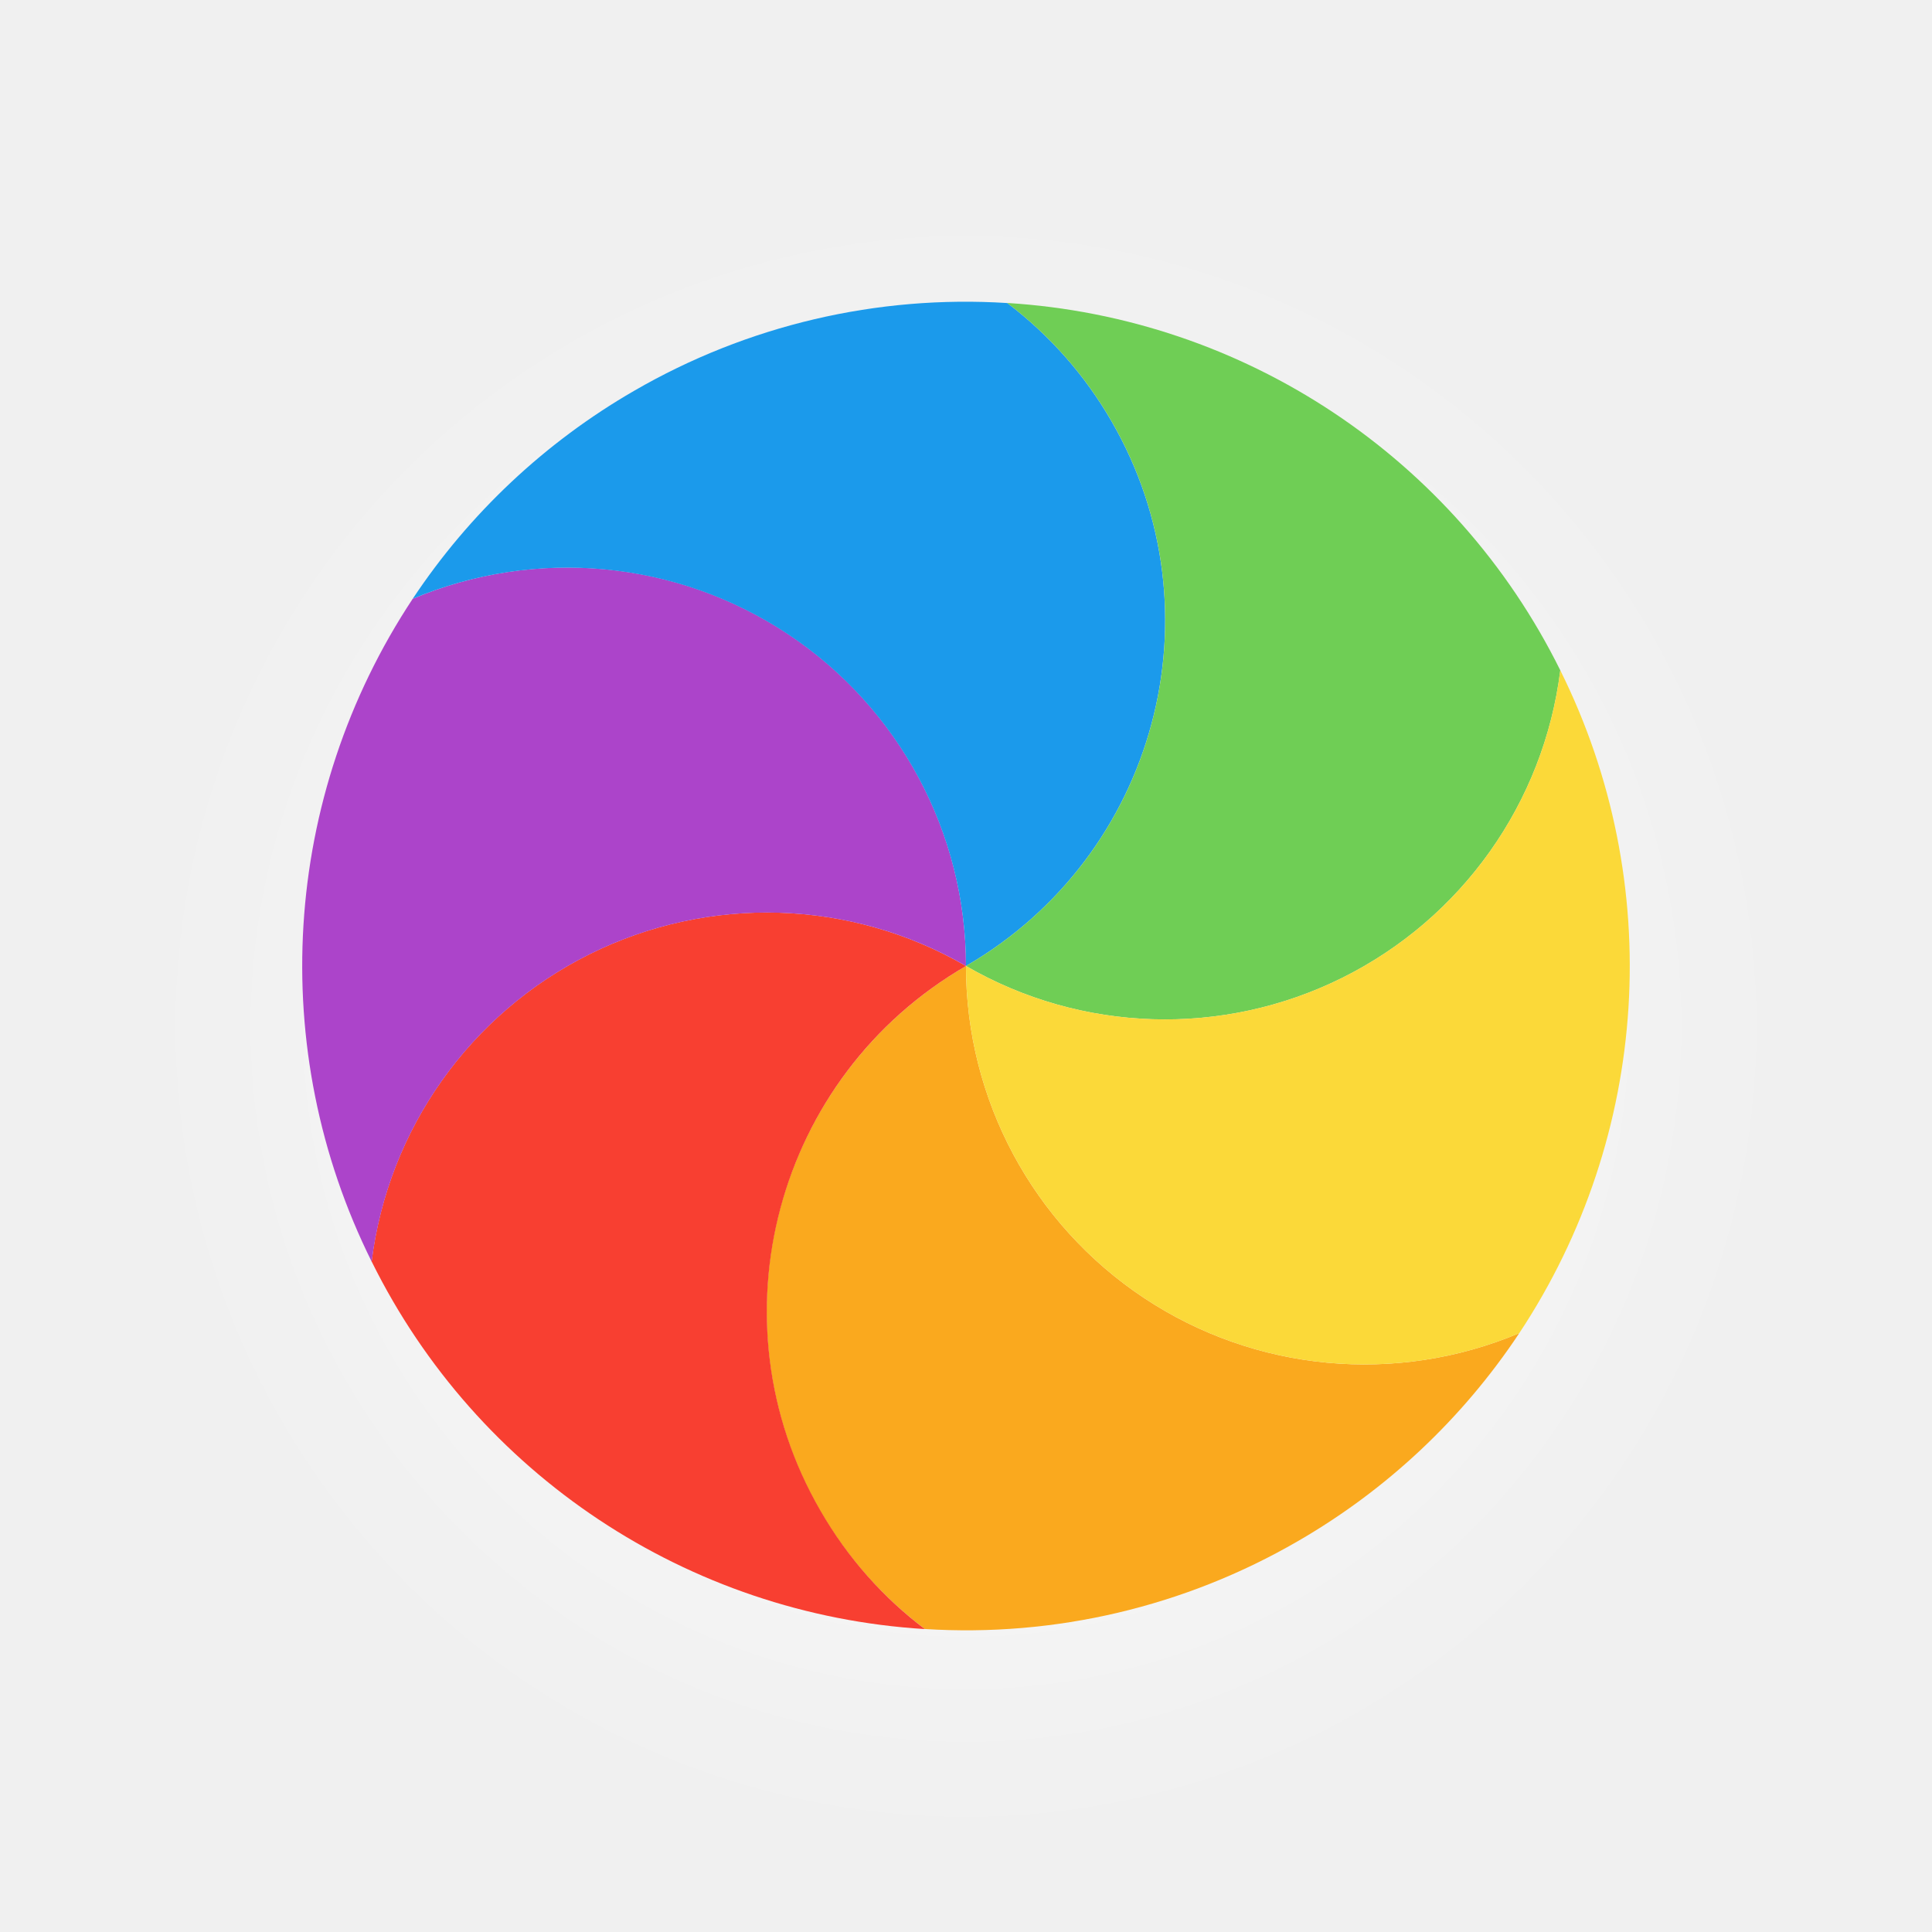
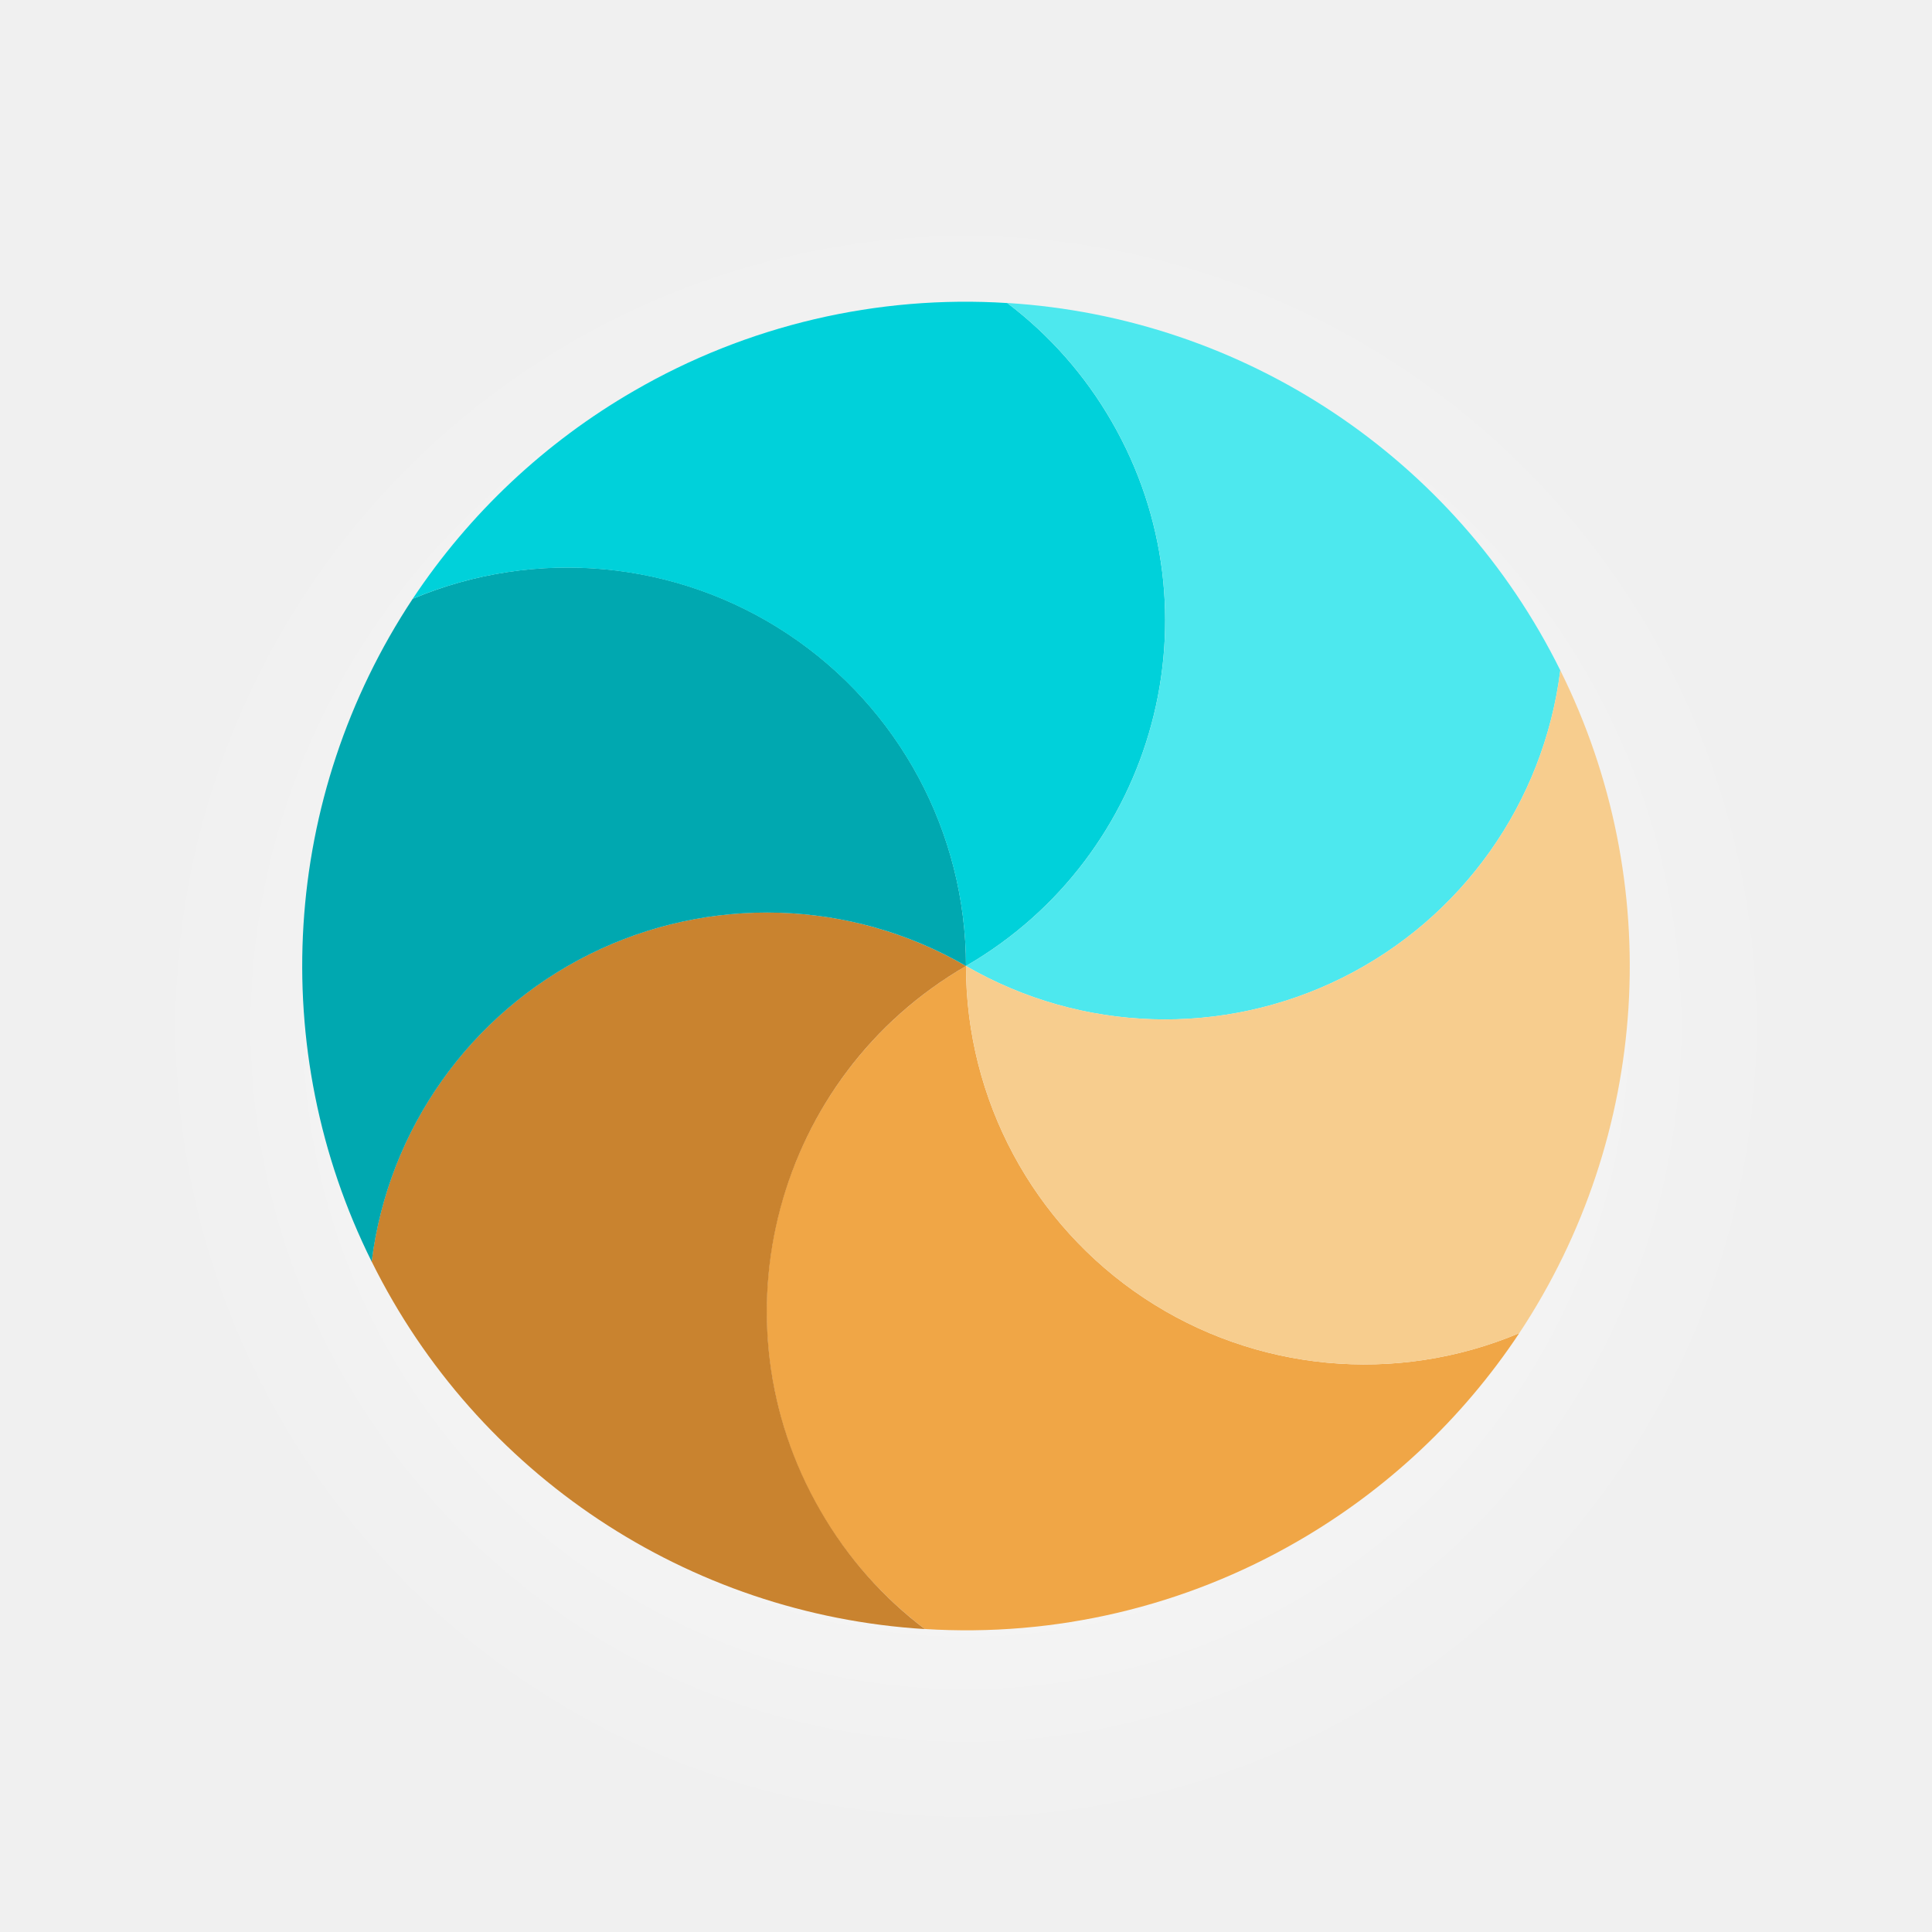
<svg xmlns="http://www.w3.org/2000/svg" width="32" height="32" viewBox="0 0 32 32">
  <defs>
    <filter id="a" width="1.384" height="1.384" x="-.192" y="-.192" style="color-interpolation-filters:sRGB">
      <feGaussianBlur stdDeviation="1.76" />
    </filter>
  </defs>
  <g transform="translate(0 -1020.362)">
    <circle cx="16" cy="1037.362" r="11" style="opacity:.35;mix-blend-mode:normal;fill:#fff;fill-rule:evenodd;stroke-width:2;stroke-linecap:round;paint-order:stroke fill markers;filter:url(#a);stop-color:#fff" />
-     <path d="M23.5 19.01a3.603 3.603 0 0 1-4.5 3.978 3.608 3.608 0 0 0-1.189-5.89 6 6 0 0 1 2.744.086 5.97 5.97 0 0 1 2.945 1.825" style="fill:#faa91e;fill-opacity:1;fill-rule:evenodd;stroke-width:1.01" transform="rotate(135 -180.512 535.32)scale(1.8328 1.83031)" />
-     <path d="M24.687 24.9A3.597 3.597 0 0 1 19 22.988a3.603 3.603 0 0 0 4.41-2.552c.129-.48.155-.964.09-1.428a6 6 0 0 1 1.187 5.89" style="fill:#f83f31;fill-opacity:1;fill-rule:evenodd;stroke-width:1.01" transform="rotate(135 -180.512 535.32)scale(1.8328 1.83031)" />
-     <path d="M20.189 28.878A3.608 3.608 0 0 1 19 22.988a3.597 3.597 0 0 0 5.687 1.911 6.01 6.01 0 0 1-4.498 3.979" style="fill:#ac44ca;fill-opacity:1;fill-rule:evenodd;stroke-width:1.01" transform="rotate(135 -180.512 535.32)scale(1.8328 1.83031)" />
-     <path d="M14.5 26.967a3.6 3.6 0 0 1 .09-1.428A3.603 3.603 0 0 1 19 22.988a3.61 3.61 0 0 0 1.189 5.89 6 6 0 0 1-2.744-.086 5.97 5.97 0 0 1-2.945-1.826" style="fill:#1b9aeb;fill-opacity:1;fill-rule:evenodd;stroke-width:1.01" transform="rotate(135 -180.512 535.32)scale(1.8328 1.83031)" />
-     <path d="M13.313 21.077A3.597 3.597 0 0 1 19 22.988a3.603 3.603 0 0 0-4.41 2.55 3.6 3.6 0 0 0-.09 1.429 6 6 0 0 1-1.187-5.89" style="fill:#6fce55;fill-opacity:1;fill-rule:evenodd;stroke-width:1.01" transform="rotate(135 -180.512 535.32)scale(1.8328 1.83031)" />
-     <path d="M17.811 17.098A3.608 3.608 0 0 1 19 22.988a3.597 3.597 0 0 0-5.687-1.911 6.01 6.01 0 0 1 4.498-3.979" style="fill:#fbd939;fill-opacity:1;fill-rule:evenodd;stroke-width:1.01" transform="rotate(135 -180.512 535.32)scale(1.8328 1.83031)" />
+     <path d="M23.5 19.01a3.603 3.603 0 0 1-4.5 3.978 3.608 3.608 0 0 0-1.189-5.89 6 6 0 0 1 2.744.086 5.97 5.97 0 0 1 2.945 1.825" style="fill:#f0a646;fill-opacity:1;fill-rule:evenodd;stroke-width:1.01" transform="rotate(135 -180.512 535.32)scale(1.8328 1.83031)" />
+     <path d="M24.687 24.9A3.597 3.597 0 0 1 19 22.988a3.603 3.603 0 0 0 4.41-2.552c.129-.48.155-.964.09-1.428a6 6 0 0 1 1.187 5.89" style="fill:#c9832f;fill-opacity:1;fill-rule:evenodd;stroke-width:1.01" transform="rotate(135 -180.512 535.32)scale(1.8328 1.83031)" />
+     <path d="M20.189 28.878A3.608 3.608 0 0 1 19 22.988a3.597 3.597 0 0 0 5.687 1.911 6.01 6.01 0 0 1-4.498 3.979" style="fill:#00a8b0;fill-opacity:1;fill-rule:evenodd;stroke-width:1.01" transform="rotate(135 -180.512 535.32)scale(1.8328 1.83031)" />
+     <path d="M14.5 26.967a3.6 3.6 0 0 1 .09-1.428A3.603 3.603 0 0 1 19 22.988a3.61 3.61 0 0 0 1.189 5.89 6 6 0 0 1-2.744-.086 5.97 5.97 0 0 1-2.945-1.826" style="fill:#00d1da;fill-opacity:1;fill-rule:evenodd;stroke-width:1.01" transform="rotate(135 -180.512 535.32)scale(1.8328 1.83031)" />
+     <path d="M13.313 21.077A3.597 3.597 0 0 1 19 22.988a3.603 3.603 0 0 0-4.41 2.55 3.6 3.6 0 0 0-.09 1.429 6 6 0 0 1-1.187-5.89" style="fill:#4de8ee;fill-opacity:1;fill-rule:evenodd;stroke-width:1.01" transform="rotate(135 -180.512 535.32)scale(1.8328 1.83031)" />
+     <path d="M17.811 17.098A3.608 3.608 0 0 1 19 22.988a3.597 3.597 0 0 0-5.687-1.911 6.01 6.01 0 0 1 4.498-3.979" style="fill:#f7cd8e;fill-opacity:1;fill-rule:evenodd;stroke-width:1.01" transform="rotate(135 -180.512 535.32)scale(1.8328 1.83031)" />
  </g>
</svg>
